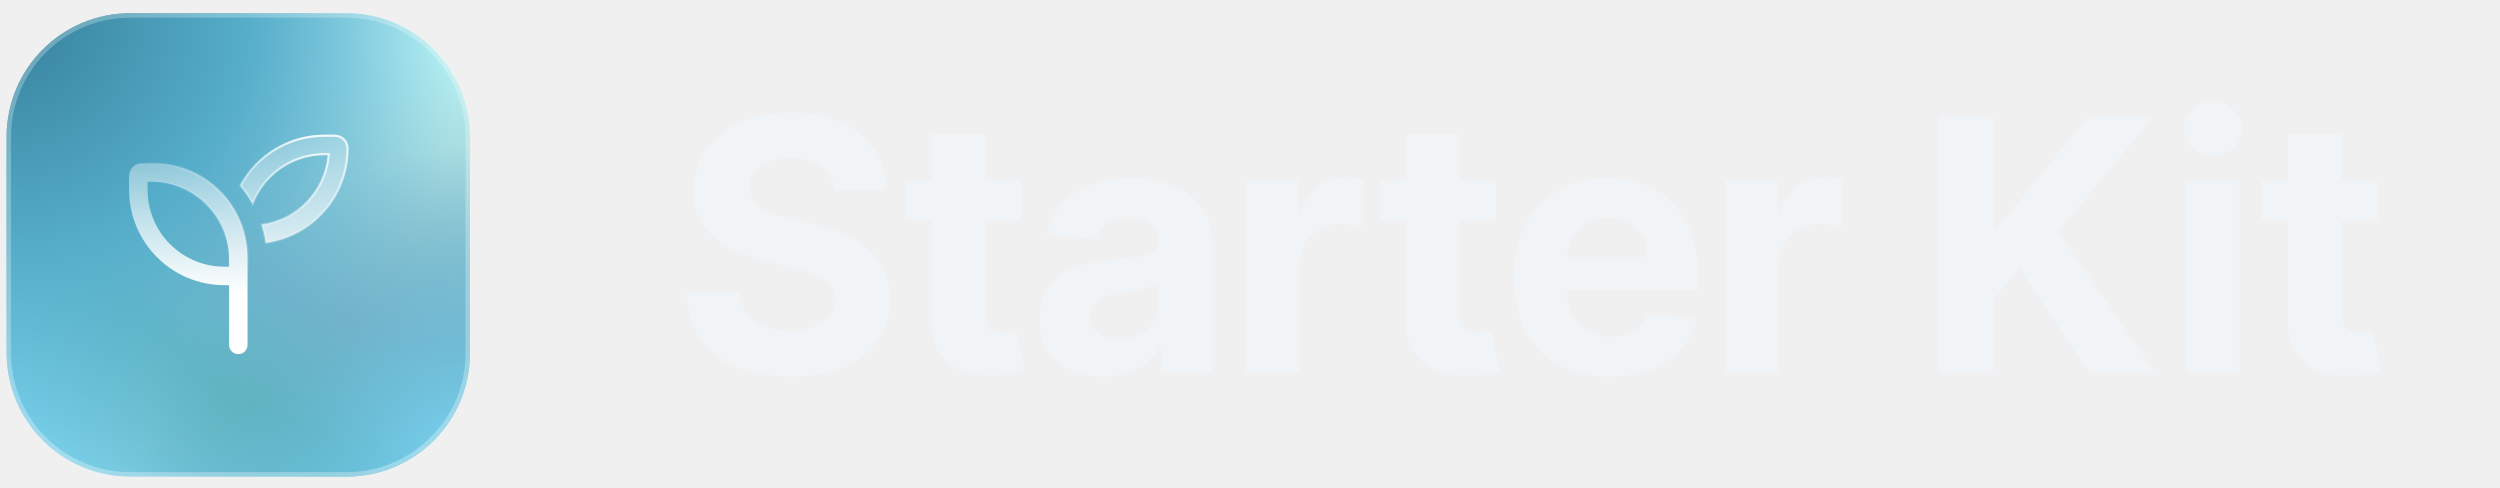
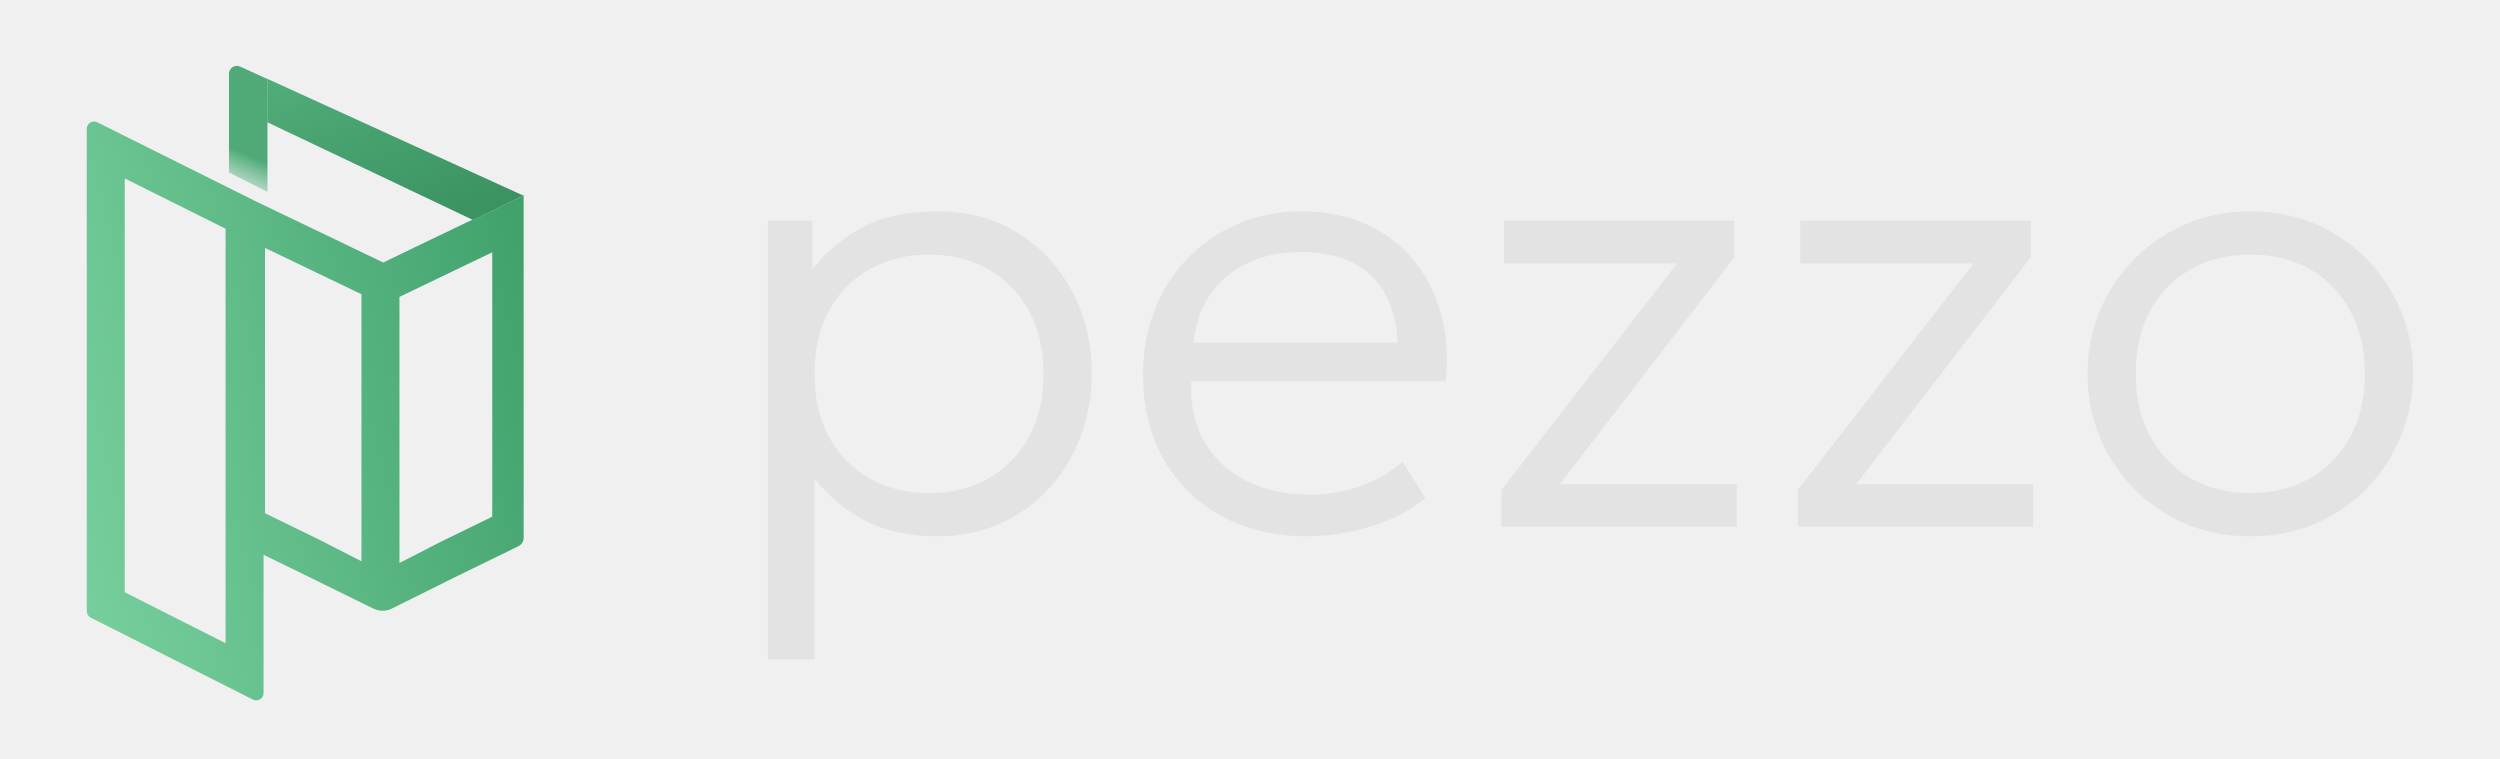
- <svg xmlns="http://www.w3.org/2000/svg" width="1133" height="221" viewBox="0 0 1133 221" fill="none">
-   <rect x="3" y="6" width="210" height="210" rx="56" fill="white" />
-   <rect x="3" y="6" width="210" height="210" rx="56" fill="url(#paint0_radial_3545_15)" />
-   <rect x="3" y="6" width="210" height="210" rx="56" fill="url(#paint1_radial_3545_15)" />
-   <rect x="3" y="6" width="210" height="210" rx="56" fill="url(#paint2_radial_3545_15)" />
-   <g clip-path="url(#clip0_3545_15)">
-     <path d="M120.499 110.045C120.109 107.239 119.504 104.509 118.684 101.854C134.822 99.796 147.499 86.741 148.986 70.42L149.036 69.875H148.488H147.062C132.257 69.875 119.597 79.107 114.537 92.112C112.966 89.263 111.128 86.567 109.051 84.065C116.399 70.632 130.675 61.5 147.062 61.5H151.75C154.931 61.5 157.5 64.069 157.5 67.25C157.5 89.012 141.42 107.012 120.499 110.045ZM67.375 82.375H66.875V82.875V86C66.875 105.261 82.49 120.875 101.75 120.875H103.312H103.812V120.375V117.25C103.812 97.99 88.198 82.375 68.938 82.375H67.375ZM103.812 129.75V129.25H103.312H101.75C77.866 129.25 58.5 109.884 58.5 86V79.75C58.5 76.569 61.069 74 64.25 74H68.938C92.822 74 112.188 93.366 112.188 117.25V120.375V129.75V156.312C112.188 158.634 110.322 160.5 108 160.5C105.678 160.5 103.812 158.634 103.812 156.312V129.75Z" fill="url(#paint3_linear_3545_15)" stroke="url(#paint4_radial_3545_15)" />
-   </g>
-   <rect x="4" y="7" width="208" height="208" rx="55" stroke="white" stroke-opacity="0.2" stroke-width="2" />
-   <rect x="4" y="7" width="208" height="208" rx="55" stroke="url(#paint5_linear_3545_15)" stroke-opacity="0.3" stroke-width="2" />
-   <path d="M378.239 86.102C377.784 81.519 375.833 77.958 372.386 75.421C368.939 72.883 364.261 71.614 358.352 71.614C354.337 71.614 350.947 72.182 348.182 73.318C345.417 74.417 343.295 75.951 341.818 77.921C340.379 79.89 339.659 82.125 339.659 84.625C339.583 86.708 340.019 88.526 340.966 90.079C341.951 91.633 343.295 92.977 345 94.114C346.705 95.212 348.674 96.178 350.909 97.011C353.144 97.807 355.53 98.489 358.068 99.057L368.523 101.557C373.598 102.693 378.258 104.208 382.5 106.102C386.742 107.996 390.417 110.326 393.523 113.091C396.629 115.856 399.034 119.114 400.739 122.864C402.481 126.614 403.371 130.913 403.409 135.761C403.371 142.883 401.553 149.057 397.955 154.284C394.394 159.473 389.242 163.508 382.5 166.386C375.795 169.227 367.708 170.648 358.239 170.648C348.845 170.648 340.663 169.208 333.693 166.33C326.761 163.451 321.345 159.189 317.443 153.545C313.58 147.864 311.553 140.837 311.364 132.466H335.17C335.436 136.367 336.553 139.625 338.523 142.239C340.53 144.814 343.201 146.765 346.534 148.091C349.905 149.379 353.712 150.023 357.955 150.023C362.121 150.023 365.739 149.417 368.807 148.205C371.913 146.992 374.318 145.307 376.023 143.148C377.727 140.989 378.58 138.508 378.58 135.705C378.58 133.091 377.803 130.894 376.25 129.114C374.735 127.333 372.5 125.818 369.545 124.568C366.629 123.318 363.049 122.182 358.807 121.159L346.136 117.977C336.326 115.591 328.58 111.86 322.898 106.784C317.216 101.708 314.394 94.871 314.432 86.273C314.394 79.227 316.269 73.072 320.057 67.807C323.883 62.542 329.129 58.432 335.795 55.477C342.462 52.523 350.038 51.045 358.523 51.045C367.159 51.045 374.697 52.523 381.136 55.477C387.614 58.432 392.652 62.542 396.25 67.807C399.848 73.072 401.705 79.171 401.818 86.102H378.239ZM462.723 81.727V99.909H410.166V81.727H462.723ZM422.098 60.818H446.303V142.182C446.303 144.417 446.644 146.159 447.326 147.409C448.007 148.621 448.954 149.473 450.166 149.966C451.416 150.458 452.856 150.705 454.485 150.705C455.621 150.705 456.757 150.61 457.894 150.42C459.03 150.193 459.901 150.023 460.507 149.909L464.314 167.92C463.102 168.299 461.398 168.735 459.201 169.227C457.004 169.758 454.333 170.08 451.189 170.193C445.356 170.42 440.242 169.644 435.848 167.864C431.492 166.083 428.102 163.318 425.678 159.568C423.254 155.818 422.06 151.083 422.098 145.364V60.818ZM500.177 170.648C494.609 170.648 489.646 169.682 485.29 167.75C480.934 165.78 477.487 162.883 474.949 159.057C472.449 155.193 471.199 150.383 471.199 144.625C471.199 139.777 472.09 135.705 473.87 132.409C475.65 129.114 478.074 126.462 481.143 124.455C484.211 122.447 487.696 120.932 491.597 119.909C495.537 118.886 499.665 118.167 503.984 117.75C509.059 117.22 513.15 116.727 516.256 116.273C519.362 115.78 521.616 115.061 523.018 114.114C524.419 113.167 525.12 111.765 525.12 109.909V109.568C525.12 105.97 523.984 103.186 521.711 101.216C519.476 99.246 516.294 98.261 512.165 98.261C507.809 98.261 504.343 99.227 501.768 101.159C499.192 103.053 497.487 105.439 496.654 108.318L474.268 106.5C475.404 101.197 477.639 96.614 480.972 92.75C484.305 88.849 488.605 85.856 493.87 83.773C499.173 81.651 505.309 80.591 512.279 80.591C517.127 80.591 521.768 81.159 526.199 82.296C530.669 83.432 534.627 85.193 538.074 87.579C541.559 89.966 544.305 93.034 546.313 96.784C548.321 100.496 549.324 104.947 549.324 110.136V169H526.37V156.898H525.688C524.287 159.625 522.412 162.03 520.063 164.114C517.715 166.159 514.893 167.769 511.597 168.943C508.302 170.08 504.495 170.648 500.177 170.648ZM507.109 153.943C510.669 153.943 513.813 153.242 516.54 151.841C519.268 150.402 521.408 148.47 522.961 146.045C524.514 143.621 525.29 140.875 525.29 137.807V128.545C524.533 129.038 523.491 129.492 522.165 129.909C520.877 130.288 519.419 130.648 517.79 130.989C516.162 131.292 514.533 131.576 512.904 131.841C511.275 132.068 509.798 132.277 508.472 132.466C505.631 132.883 503.15 133.545 501.029 134.455C498.908 135.364 497.26 136.595 496.086 138.148C494.912 139.663 494.324 141.557 494.324 143.83C494.324 147.125 495.518 149.644 497.904 151.386C500.328 153.091 503.396 153.943 507.109 153.943ZM564.903 169V81.727H588.369V96.954H589.278C590.869 91.538 593.539 87.447 597.289 84.682C601.039 81.879 605.357 80.477 610.244 80.477C611.456 80.477 612.763 80.553 614.164 80.704C615.566 80.856 616.797 81.064 617.857 81.329V102.807C616.721 102.466 615.149 102.163 613.141 101.898C611.134 101.633 609.297 101.5 607.63 101.5C604.07 101.5 600.888 102.277 598.085 103.83C595.32 105.345 593.123 107.466 591.494 110.193C589.903 112.92 589.107 116.064 589.107 119.625V169H564.903ZM677.967 81.727V99.909H625.41V81.727H677.967ZM637.342 60.818H661.547V142.182C661.547 144.417 661.888 146.159 662.569 147.409C663.251 148.621 664.198 149.473 665.41 149.966C666.66 150.458 668.1 150.705 669.728 150.705C670.865 150.705 672.001 150.61 673.138 150.42C674.274 150.193 675.145 150.023 675.751 149.909L679.558 167.92C678.346 168.299 676.641 168.735 674.444 169.227C672.247 169.758 669.577 170.08 666.433 170.193C660.6 170.42 655.486 169.644 651.092 167.864C646.736 166.083 643.346 163.318 640.922 159.568C638.497 155.818 637.304 151.083 637.342 145.364V60.818ZM729.369 170.705C720.392 170.705 712.665 168.886 706.188 165.25C699.748 161.576 694.786 156.386 691.301 149.682C687.816 142.939 686.074 134.966 686.074 125.761C686.074 116.784 687.816 108.905 691.301 102.125C694.786 95.345 699.691 90.061 706.017 86.273C712.381 82.485 719.843 80.591 728.403 80.591C734.161 80.591 739.521 81.519 744.483 83.375C749.483 85.193 753.839 87.939 757.551 91.614C761.301 95.288 764.218 99.909 766.301 105.477C768.384 111.008 769.426 117.485 769.426 124.909V131.557H695.733V116.557H746.642C746.642 113.072 745.884 109.985 744.369 107.295C742.854 104.606 740.752 102.504 738.062 100.989C735.411 99.436 732.324 98.659 728.801 98.659C725.127 98.659 721.869 99.511 719.028 101.216C716.225 102.883 714.028 105.136 712.438 107.977C710.847 110.78 710.032 113.905 709.994 117.352V131.614C709.994 135.932 710.79 139.663 712.381 142.807C714.009 145.951 716.301 148.375 719.256 150.08C722.21 151.784 725.714 152.636 729.767 152.636C732.456 152.636 734.919 152.258 737.153 151.5C739.388 150.742 741.301 149.606 742.892 148.091C744.483 146.576 745.695 144.72 746.528 142.523L768.915 144C767.778 149.379 765.449 154.076 761.926 158.091C758.441 162.068 753.934 165.174 748.403 167.409C742.911 169.606 736.566 170.705 729.369 170.705ZM782.022 169V81.727H805.487V96.954H806.397C807.987 91.538 810.658 87.447 814.408 84.682C818.158 81.879 822.476 80.477 827.362 80.477C828.575 80.477 829.881 80.553 831.283 80.704C832.684 80.856 833.916 81.064 834.976 81.329V102.807C833.84 102.466 832.268 102.163 830.26 101.898C828.253 101.633 826.416 101.5 824.749 101.5C821.188 101.5 818.006 102.277 815.203 103.83C812.438 105.345 810.241 107.466 808.612 110.193C807.022 112.92 806.226 116.064 806.226 119.625V169H782.022ZM878.576 169V52.636H903.178V103.943H904.713L946.588 52.636H976.076L932.894 104.739L976.588 169H947.156L915.281 121.159L903.178 135.932V169H878.576ZM990.703 169V81.727H1014.91V169H990.703ZM1002.86 70.477C999.263 70.477 996.176 69.284 993.601 66.898C991.063 64.474 989.794 61.576 989.794 58.205C989.794 54.871 991.063 52.011 993.601 49.625C996.176 47.201 999.263 45.989 1002.86 45.989C1006.46 45.989 1009.53 47.201 1012.07 49.625C1014.64 52.011 1015.93 54.871 1015.93 58.205C1015.93 61.576 1014.64 64.474 1012.07 66.898C1009.53 69.284 1006.46 70.477 1002.86 70.477ZM1077.52 81.727V99.909H1024.96V81.727H1077.52ZM1036.89 60.818H1061.1V142.182C1061.1 144.417 1061.44 146.159 1062.12 147.409C1062.8 148.621 1063.75 149.473 1064.96 149.966C1066.21 150.458 1067.65 150.705 1069.28 150.705C1070.41 150.705 1071.55 150.61 1072.69 150.42C1073.82 150.193 1074.7 150.023 1075.3 149.909L1079.11 167.92C1077.9 168.299 1076.19 168.735 1073.99 169.227C1071.8 169.758 1069.13 170.08 1065.98 170.193C1060.15 170.42 1055.04 169.644 1050.64 167.864C1046.29 166.083 1042.9 163.318 1040.47 159.568C1038.05 155.818 1036.85 151.083 1036.89 145.364V60.818Z" fill="#F1F4F7" />
+ <svg xmlns="http://www.w3.org/2000/svg" width="1585" height="481" viewBox="0 0 1585 481" fill="none">
+   <path fill-rule="evenodd" clip-rule="evenodd" d="M79.087 113.132V375.487L143.01 407.792V145.01L79.087 113.132ZM160.376 443.556C163.457 445.113 167.097 442.874 167.097 439.422V351.749L191.647 363.711L236.837 385.895C240.47 387.678 244.726 387.668 248.35 385.868L290.774 364.79L328.63 346.328C330.692 345.323 332 343.23 332 340.936L331.999 123.688L269.98 153.409L242.928 166.438L212.441 151.767L162.634 127.881L61.699 77.545C58.62 76.009 55 78.249 55 81.69V387.453C55 389.2 55.983 390.799 57.543 391.587L160.376 443.556ZM202.411 342.162L229.167 355.858V186.547L168.023 157.179V325.407L202.411 342.162ZM280.01 343.221L253.254 356.93L253.254 188.22L312.081 159.955L312.082 327.58L280.01 343.221Z" fill="url(#paint0_linear_103_2)" />
+   <path d="M331.74 124.008L300 139.5L169.5 77.5V50L331.74 124.008Z" fill="#D9D9D9" />
+   <path d="M331.74 124.008L300 139.5L169.5 77.5V50L331.74 124.008Z" fill="url(#paint1_linear_103_2)" />
+   <path d="M169.572 121.674L145.174 109.408L145.174 46.773C145.174 43.134 148.936 40.714 152.247 42.223L169.572 50.117V121.674Z" fill="url(#paint2_linear_103_2)" />
+   <path d="M486.8 418V140H515V170.8C523.267 160.133 533.667 151.333 546.2 144.4C558.733 137.467 574.8 134 594.4 134C613.733 134 630.733 138.6 645.4 147.8C660.2 157 671.667 169.4 679.8 185C688.067 200.6 692.2 217.933 692.2 237C692.2 251.133 689.8 264.467 685 277C680.333 289.4 673.667 300.333 665 309.8C656.333 319.267 646 326.667 634 332C622 337.333 608.733 340 594.2 340C576.333 340 561 336.667 548.2 330C535.4 323.2 524.8 314.267 516.4 303.2V418H486.8ZM589 312.6C603.133 312.6 615.667 309.533 626.6 303.4C637.533 297.133 646.067 288.4 652.2 277.2C658.467 265.867 661.6 252.467 661.6 237C661.6 221.533 658.467 208.133 652.2 196.8C645.933 185.467 637.333 176.733 626.4 170.6C615.6 164.467 603.133 161.4 589 161.4C574.867 161.4 562.333 164.467 551.4 170.6C540.467 176.733 531.867 185.467 525.6 196.8C519.467 208.133 516.4 221.533 516.4 237C516.4 252.467 519.467 265.867 525.6 277.2C531.867 288.4 540.467 297.133 551.4 303.4C562.333 309.533 574.867 312.6 589 312.6ZM828.469 340C808.069 340 790.069 335.733 774.469 327.2C758.869 318.667 746.669 306.733 737.869 291.4C729.069 275.933 724.669 258 724.669 237.6C724.669 222.8 727.135 209.067 732.069 196.4C737.135 183.733 744.202 172.733 753.269 163.4C762.469 154.067 773.135 146.867 785.269 141.8C797.535 136.6 810.869 134 825.269 134C840.602 134 854.269 136.733 866.269 142.2C878.269 147.667 888.269 155.267 896.269 165C904.402 174.733 910.202 186.2 913.669 199.4C917.269 212.467 918.202 226.6 916.469 241.8H755.269C754.602 256.2 757.269 268.8 763.269 279.6C769.269 290.267 778.069 298.6 789.669 304.6C801.269 310.6 815.069 313.6 831.069 313.6C841.602 313.6 852.002 311.8 862.269 308.2C872.669 304.6 881.669 299.467 889.269 292.8L903.669 315.8C897.135 321.133 889.602 325.667 881.069 329.4C872.669 333 863.935 335.667 854.869 337.4C845.935 339.133 837.135 340 828.469 340ZM756.669 217.2H886.069C885.402 199.2 879.869 185.133 869.469 175C859.202 164.867 844.335 159.8 824.869 159.8C806.069 159.8 790.469 164.867 778.069 175C765.802 185.133 758.669 199.2 756.669 217.2ZM951.916 334V310.6L1063.32 167H953.516V140H1099.52V163.2L988.916 307H1101.12V334H951.916ZM1139.81 334V310.6L1251.21 167H1141.41V140H1287.41V163.2L1176.81 307H1289.01V334H1139.81ZM1426.7 340C1406.96 340 1389.3 335.333 1373.7 326C1358.1 316.667 1345.83 304.2 1336.9 288.6C1327.96 272.867 1323.5 255.667 1323.5 237C1323.5 223 1326.03 209.8 1331.1 197.4C1336.3 185 1343.56 174.067 1352.9 164.6C1362.23 155 1373.16 147.533 1385.7 142.2C1398.23 136.733 1411.9 134 1426.7 134C1446.56 134 1464.23 138.667 1479.7 148C1495.3 157.333 1507.56 169.867 1516.5 185.6C1525.43 201.2 1529.9 218.333 1529.9 237C1529.9 250.867 1527.3 264.067 1522.1 276.6C1517.03 289 1509.9 300 1500.7 309.6C1491.5 319.067 1480.56 326.533 1467.9 332C1455.36 337.333 1441.63 340 1426.7 340ZM1426.7 312.6C1440.83 312.6 1453.36 309.533 1464.3 303.4C1475.23 297.133 1483.76 288.4 1489.9 277.2C1496.16 265.867 1499.3 252.467 1499.3 237C1499.3 221.533 1496.16 208.133 1489.9 196.8C1483.76 185.467 1475.23 176.733 1464.3 170.6C1453.36 164.467 1440.83 161.4 1426.7 161.4C1412.56 161.4 1400.03 164.467 1389.1 170.6C1378.16 176.733 1369.56 185.467 1363.3 196.8C1357.16 208.133 1354.1 221.533 1354.1 237C1354.1 252.467 1357.23 265.867 1363.5 277.2C1369.76 288.4 1378.3 297.133 1389.1 303.4C1400.03 309.533 1412.56 312.6 1426.7 312.6Z" fill="#E3E3E3" />
  <defs>
-     <radialGradient id="paint0_radial_3545_15" cx="0" cy="0" r="1" gradientUnits="userSpaceOnUse" gradientTransform="translate(213 5.99999) rotate(135) scale(296.985)">
-       <stop stop-color="#C5FCF9" />
-       <stop offset="0.507" stop-color="#7FB0BF" />
-       <stop offset="0.685" stop-color="#64B3B8" />
-       <stop offset="1" stop-color="#81D7F7" />
-     </radialGradient>
-     <radialGradient id="paint1_radial_3545_15" cx="0" cy="0" r="1" gradientUnits="userSpaceOnUse" gradientTransform="translate(213 216) rotate(-135) scale(148.492)">
-       <stop stop-color="#81D7F7" />
-       <stop offset="1" stop-color="#45A4C8" stop-opacity="0" />
-     </radialGradient>
-     <radialGradient id="paint2_radial_3545_15" cx="0" cy="0" r="1" gradientUnits="userSpaceOnUse" gradientTransform="translate(3 6) scale(210)">
-       <stop stop-color="#36809B" />
-       <stop offset="0.515" stop-color="#55ADC9" />
-       <stop offset="1" stop-color="#63C4E9" stop-opacity="0" />
-     </radialGradient>
-     <linearGradient id="paint3_linear_3545_15" x1="108" y1="61" x2="108" y2="161" gradientUnits="userSpaceOnUse">
-       <stop stop-color="white" stop-opacity="0.22" />
-       <stop offset="0.723" stop-color="white" />
+     <linearGradient id="paint0_linear_103_2" x1="-24.672" y1="492.77" x2="388.53" y2="390.077" gradientUnits="userSpaceOnUse">
+       <stop stop-color="#86DBAC" />
+       <stop offset="0.469" stop-color="#68C290" />
+       <stop offset="1" stop-color="#41A26C" />
    </linearGradient>
-     <radialGradient id="paint4_radial_3545_15" cx="0" cy="0" r="1" gradientUnits="userSpaceOnUse" gradientTransform="translate(144.001 54.0096) rotate(123.858) scale(95.1239 95.1218)">
-       <stop stop-color="white" />
-       <stop offset="0.853" stop-color="white" stop-opacity="0" />
-     </radialGradient>
-     <linearGradient id="paint5_linear_3545_15" x1="108" y1="6" x2="108" y2="216" gradientUnits="userSpaceOnUse">
-       <stop stop-color="white" stop-opacity="0.22" />
-       <stop offset="1" stop-color="white" stop-opacity="0.42" />
+     <linearGradient id="paint1_linear_103_2" x1="156.5" y1="24" x2="227" y2="192" gradientUnits="userSpaceOnUse">
+       <stop stop-color="#56B380" />
+       <stop offset="0.844" stop-color="#3B9362" />
    </linearGradient>
-     <clipPath id="clip0_3545_15">
-       <rect width="100" height="100" fill="white" transform="translate(58 61)" />
-     </clipPath>
+     <linearGradient id="paint2_linear_103_2" x1="162" y1="100.5" x2="151.5" y2="124.5" gradientUnits="userSpaceOnUse">
+       <stop stop-color="#4FAA78" />
+       <stop offset="1" stop-color="#60BB89" stop-opacity="0.1" />
+     </linearGradient>
  </defs>
</svg>
